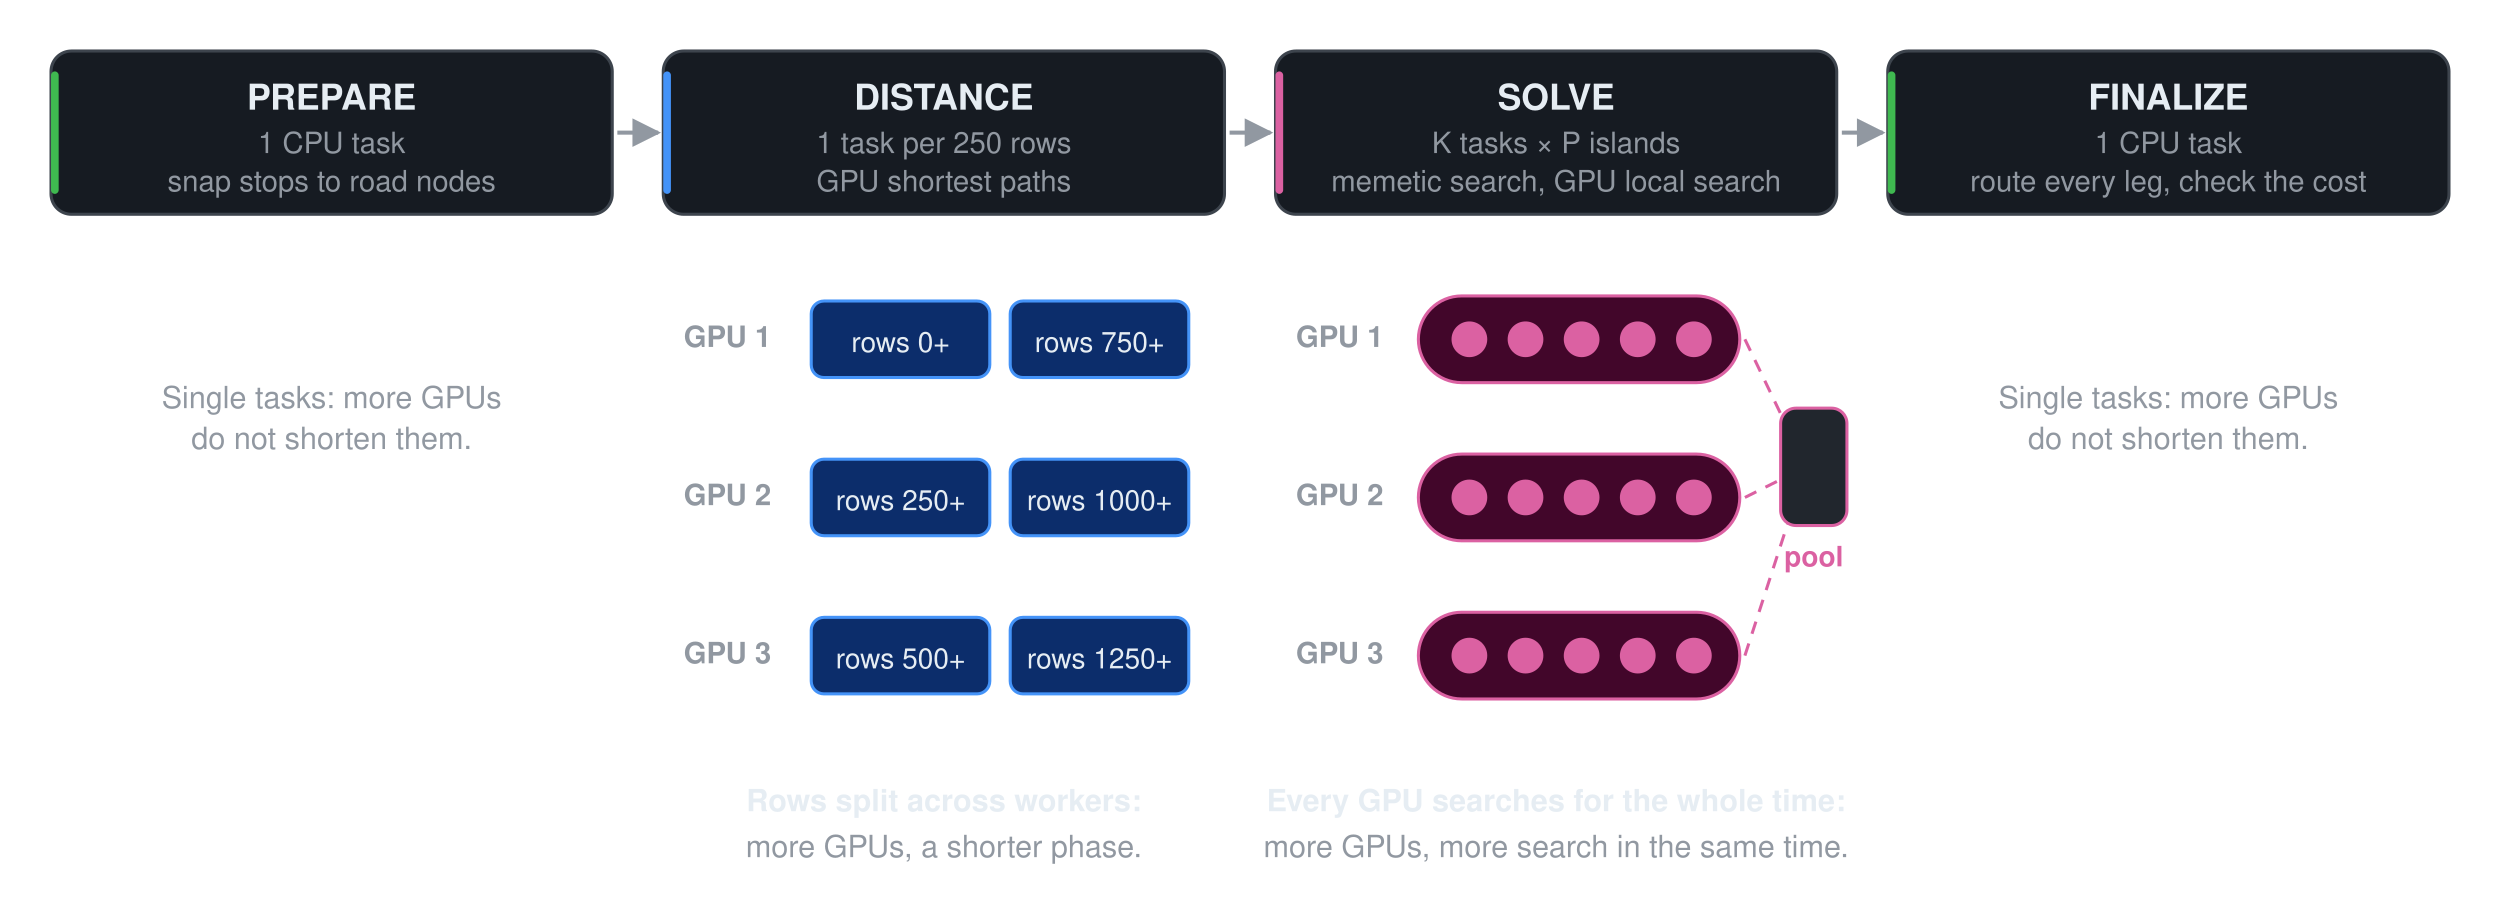
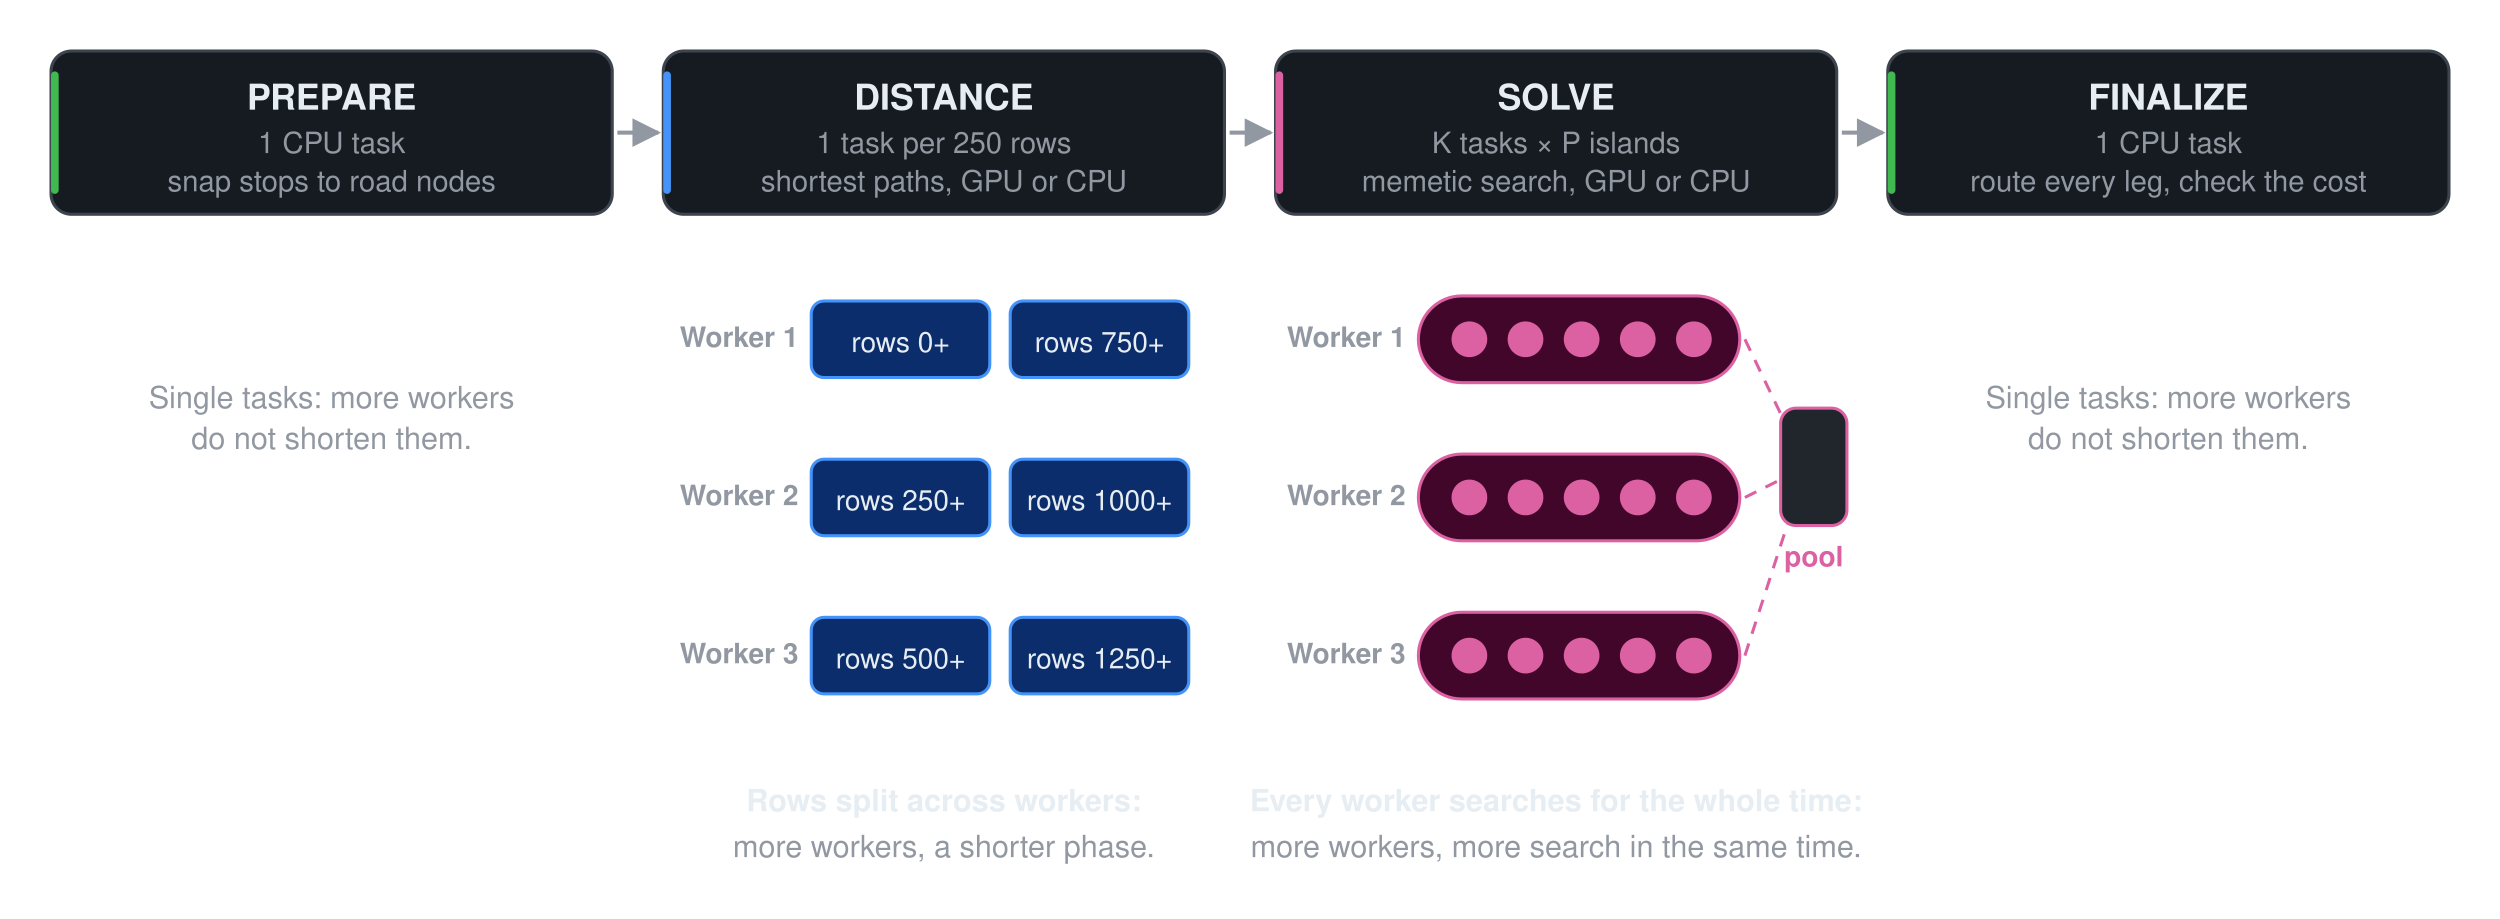
- <svg xmlns="http://www.w3.org/2000/svg" viewBox="0 0 980 360" width="980" height="360" font-family="-apple-system, 'Segoe UI', Helvetica, Arial, sans-serif" role="img" aria-label="A job's four phases, and which ones more GPUs speed up">
+ <svg xmlns="http://www.w3.org/2000/svg" viewBox="0 0 980 360" width="980" height="360" font-family="-apple-system, 'Segoe UI', Helvetica, Arial, sans-serif" role="img" aria-label="A job's four phases, and which ones more workers speed up">
  <defs>
    <marker id="arrow-muted" viewBox="0 0 10 10" refX="9" refY="5" markerWidth="7" markerHeight="7" orient="auto-start-reverse">
      <path d="M 0 0 L 10 5 L 0 10 z" fill="#9198a1" />
    </marker>
  </defs>
  <rect x="20" y="20" width="220" height="64" rx="8" fill="#161b22" stroke="#3d444d" stroke-width="1.2" />
  <rect x="20" y="28" width="3" height="48" rx="1.5" fill="#3fb950" />
  <text x="130.0" y="43.0" font-size="14" font-weight="600" fill="#e6edf3" text-anchor="middle">PREPARE</text>
  <text x="130.0" y="60.0" font-size="11.5" font-weight="400" fill="#9198a1" text-anchor="middle">1 CPU task</text>
  <text x="130.0" y="75.0" font-size="11.5" font-weight="400" fill="#9198a1" text-anchor="middle">snap stops to road nodes</text>
  <rect x="260" y="20" width="220" height="64" rx="8" fill="#161b22" stroke="#3d444d" stroke-width="1.2" />
  <rect x="260" y="28" width="3" height="48" rx="1.5" fill="#4493f8" />
  <text x="370.0" y="43.0" font-size="14" font-weight="600" fill="#e6edf3" text-anchor="middle">DISTANCE</text>
  <text x="370.0" y="60.0" font-size="11.5" font-weight="400" fill="#9198a1" text-anchor="middle">1 task per 250 rows</text>
-   <text x="370.0" y="75.0" font-size="11.5" font-weight="400" fill="#9198a1" text-anchor="middle">GPU shortest paths</text>
+   <text x="370.0" y="75.0" font-size="11.5" font-weight="400" fill="#9198a1" text-anchor="middle">shortest paths, GPU or CPU</text>
  <rect x="500" y="20" width="220" height="64" rx="8" fill="#161b22" stroke="#3d444d" stroke-width="1.2" />
  <rect x="500" y="28" width="3" height="48" rx="1.5" fill="#db61a2" />
  <text x="610.0" y="43.0" font-size="14" font-weight="600" fill="#e6edf3" text-anchor="middle">SOLVE</text>
  <text x="610.0" y="60.0" font-size="11.5" font-weight="400" fill="#9198a1" text-anchor="middle">K tasks × P islands</text>
-   <text x="610.0" y="75.0" font-size="11.5" font-weight="400" fill="#9198a1" text-anchor="middle">memetic search, GPU local search</text>
+   <text x="610.0" y="75.0" font-size="11.5" font-weight="400" fill="#9198a1" text-anchor="middle">memetic search, GPU or CPU</text>
  <rect x="740" y="20" width="220" height="64" rx="8" fill="#161b22" stroke="#3d444d" stroke-width="1.2" />
  <rect x="740" y="28" width="3" height="48" rx="1.5" fill="#3fb950" />
  <text x="850.0" y="43.0" font-size="14" font-weight="600" fill="#e6edf3" text-anchor="middle">FINALIZE</text>
  <text x="850.0" y="60.0" font-size="11.5" font-weight="400" fill="#9198a1" text-anchor="middle">1 CPU task</text>
  <text x="850.0" y="75.0" font-size="11.5" font-weight="400" fill="#9198a1" text-anchor="middle">route every leg, check the cost</text>
  <path d="M 242 52 L 258 52" fill="none" stroke="#9198a1" stroke-width="1.6" stroke-linejoin="round" marker-end="url(#arrow-muted)" />
  <path d="M 482 52 L 498 52" fill="none" stroke="#9198a1" stroke-width="1.6" stroke-linejoin="round" marker-end="url(#arrow-muted)" />
  <path d="M 722 52 L 738 52" fill="none" stroke="#9198a1" stroke-width="1.6" stroke-linejoin="round" marker-end="url(#arrow-muted)" />
-   <text x="268" y="136" font-size="11.5" font-weight="600" fill="#9198a1" text-anchor="start">GPU 1</text>
+   <text x="313" y="136" font-size="11" font-weight="600" fill="#9198a1" text-anchor="end">Worker 1</text>
  <rect x="318" y="118" width="70" height="30" rx="5" fill="#0c2d6b" stroke="#4493f8" stroke-width="1.2" />
  <text x="353" y="138" font-size="11" font-weight="400" fill="#e6edf3" text-anchor="middle">rows 0+</text>
  <rect x="396" y="118" width="70" height="30" rx="5" fill="#0c2d6b" stroke="#4493f8" stroke-width="1.2" />
  <text x="431" y="138" font-size="11" font-weight="400" fill="#e6edf3" text-anchor="middle">rows 750+</text>
-   <text x="268" y="198" font-size="11.5" font-weight="600" fill="#9198a1" text-anchor="start">GPU 2</text>
+   <text x="313" y="198" font-size="11" font-weight="600" fill="#9198a1" text-anchor="end">Worker 2</text>
  <rect x="318" y="180" width="70" height="30" rx="5" fill="#0c2d6b" stroke="#4493f8" stroke-width="1.2" />
  <text x="353" y="200" font-size="11" font-weight="400" fill="#e6edf3" text-anchor="middle">rows 250+</text>
  <rect x="396" y="180" width="70" height="30" rx="5" fill="#0c2d6b" stroke="#4493f8" stroke-width="1.2" />
  <text x="431" y="200" font-size="11" font-weight="400" fill="#e6edf3" text-anchor="middle">rows 1000+</text>
-   <text x="268" y="260" font-size="11.5" font-weight="600" fill="#9198a1" text-anchor="start">GPU 3</text>
+   <text x="313" y="260" font-size="11" font-weight="600" fill="#9198a1" text-anchor="end">Worker 3</text>
  <rect x="318" y="242" width="70" height="30" rx="5" fill="#0c2d6b" stroke="#4493f8" stroke-width="1.2" />
  <text x="353" y="262" font-size="11" font-weight="400" fill="#e6edf3" text-anchor="middle">rows 500+</text>
  <rect x="396" y="242" width="70" height="30" rx="5" fill="#0c2d6b" stroke="#4493f8" stroke-width="1.2" />
  <text x="431" y="262" font-size="11" font-weight="400" fill="#e6edf3" text-anchor="middle">rows 1250+</text>
  <text x="370" y="318" font-size="12" font-weight="600" fill="#e6edf3" text-anchor="middle">Rows split across workers:</text>
-   <text x="370" y="336" font-size="12" font-weight="400" fill="#9198a1" text-anchor="middle">more GPUs, a shorter phase.</text>
-   <text x="508" y="136" font-size="11.5" font-weight="600" fill="#9198a1" text-anchor="start">GPU 1</text>
+   <text x="370" y="336" font-size="12" font-weight="400" fill="#9198a1" text-anchor="middle">more workers, a shorter phase.</text>
+   <text x="551" y="136" font-size="11" font-weight="600" fill="#9198a1" text-anchor="end">Worker 1</text>
  <rect x="556" y="116" width="126" height="34" rx="17" fill="#42062a" stroke="#db61a2" stroke-width="1.2" />
  <circle cx="576" cy="133" r="7" fill="#db61a2" />
  <circle cx="598" cy="133" r="7" fill="#db61a2" />
  <circle cx="620" cy="133" r="7" fill="#db61a2" />
  <circle cx="642" cy="133" r="7" fill="#db61a2" />
  <circle cx="664" cy="133" r="7" fill="#db61a2" />
  <path d="M 684 133 L 708 183" fill="none" stroke="#db61a2" stroke-width="1.2" stroke-linejoin="round" stroke-dasharray="5 4" />
-   <text x="508" y="198" font-size="11.5" font-weight="600" fill="#9198a1" text-anchor="start">GPU 2</text>
+   <text x="551" y="198" font-size="11" font-weight="600" fill="#9198a1" text-anchor="end">Worker 2</text>
  <rect x="556" y="178" width="126" height="34" rx="17" fill="#42062a" stroke="#db61a2" stroke-width="1.2" />
  <circle cx="576" cy="195" r="7" fill="#db61a2" />
  <circle cx="598" cy="195" r="7" fill="#db61a2" />
  <circle cx="620" cy="195" r="7" fill="#db61a2" />
  <circle cx="642" cy="195" r="7" fill="#db61a2" />
  <circle cx="664" cy="195" r="7" fill="#db61a2" />
  <path d="M 684 195 L 708 183" fill="none" stroke="#db61a2" stroke-width="1.2" stroke-linejoin="round" stroke-dasharray="5 4" />
-   <text x="508" y="260" font-size="11.5" font-weight="600" fill="#9198a1" text-anchor="start">GPU 3</text>
+   <text x="551" y="260" font-size="11" font-weight="600" fill="#9198a1" text-anchor="end">Worker 3</text>
  <rect x="556" y="240" width="126" height="34" rx="17" fill="#42062a" stroke="#db61a2" stroke-width="1.2" />
  <circle cx="576" cy="257" r="7" fill="#db61a2" />
  <circle cx="598" cy="257" r="7" fill="#db61a2" />
  <circle cx="620" cy="257" r="7" fill="#db61a2" />
  <circle cx="642" cy="257" r="7" fill="#db61a2" />
  <circle cx="664" cy="257" r="7" fill="#db61a2" />
  <path d="M 684 257 L 708 183" fill="none" stroke="#db61a2" stroke-width="1.2" stroke-linejoin="round" stroke-dasharray="5 4" />
  <rect x="698" y="160" width="26" height="46" rx="6" fill="#21262d" stroke="#db61a2" stroke-width="1.2" />
  <text x="711" y="222" font-size="11" font-weight="600" fill="#db61a2" text-anchor="middle">pool</text>
-   <text x="610" y="318" font-size="12" font-weight="600" fill="#e6edf3" text-anchor="middle">Every GPU searches for the whole time:</text>
-   <text x="610" y="336" font-size="12" font-weight="400" fill="#9198a1" text-anchor="middle">more GPUs, more search in the same time.</text>
-   <text x="130" y="160" font-size="12" font-weight="400" fill="#9198a1" text-anchor="middle">Single tasks: more GPUs</text>
+   <text x="610" y="318" font-size="12" font-weight="600" fill="#e6edf3" text-anchor="middle">Every worker searches for the whole time:</text>
+   <text x="610" y="336" font-size="12" font-weight="400" fill="#9198a1" text-anchor="middle">more workers, more search in the same time.</text>
+   <text x="130" y="160" font-size="12" font-weight="400" fill="#9198a1" text-anchor="middle">Single tasks: more workers</text>
  <text x="130" y="176" font-size="12" font-weight="400" fill="#9198a1" text-anchor="middle">do not shorten them.</text>
-   <text x="850" y="160" font-size="12" font-weight="400" fill="#9198a1" text-anchor="middle">Single tasks: more GPUs</text>
+   <text x="850" y="160" font-size="12" font-weight="400" fill="#9198a1" text-anchor="middle">Single tasks: more workers</text>
  <text x="850" y="176" font-size="12" font-weight="400" fill="#9198a1" text-anchor="middle">do not shorten them.</text>
</svg>
